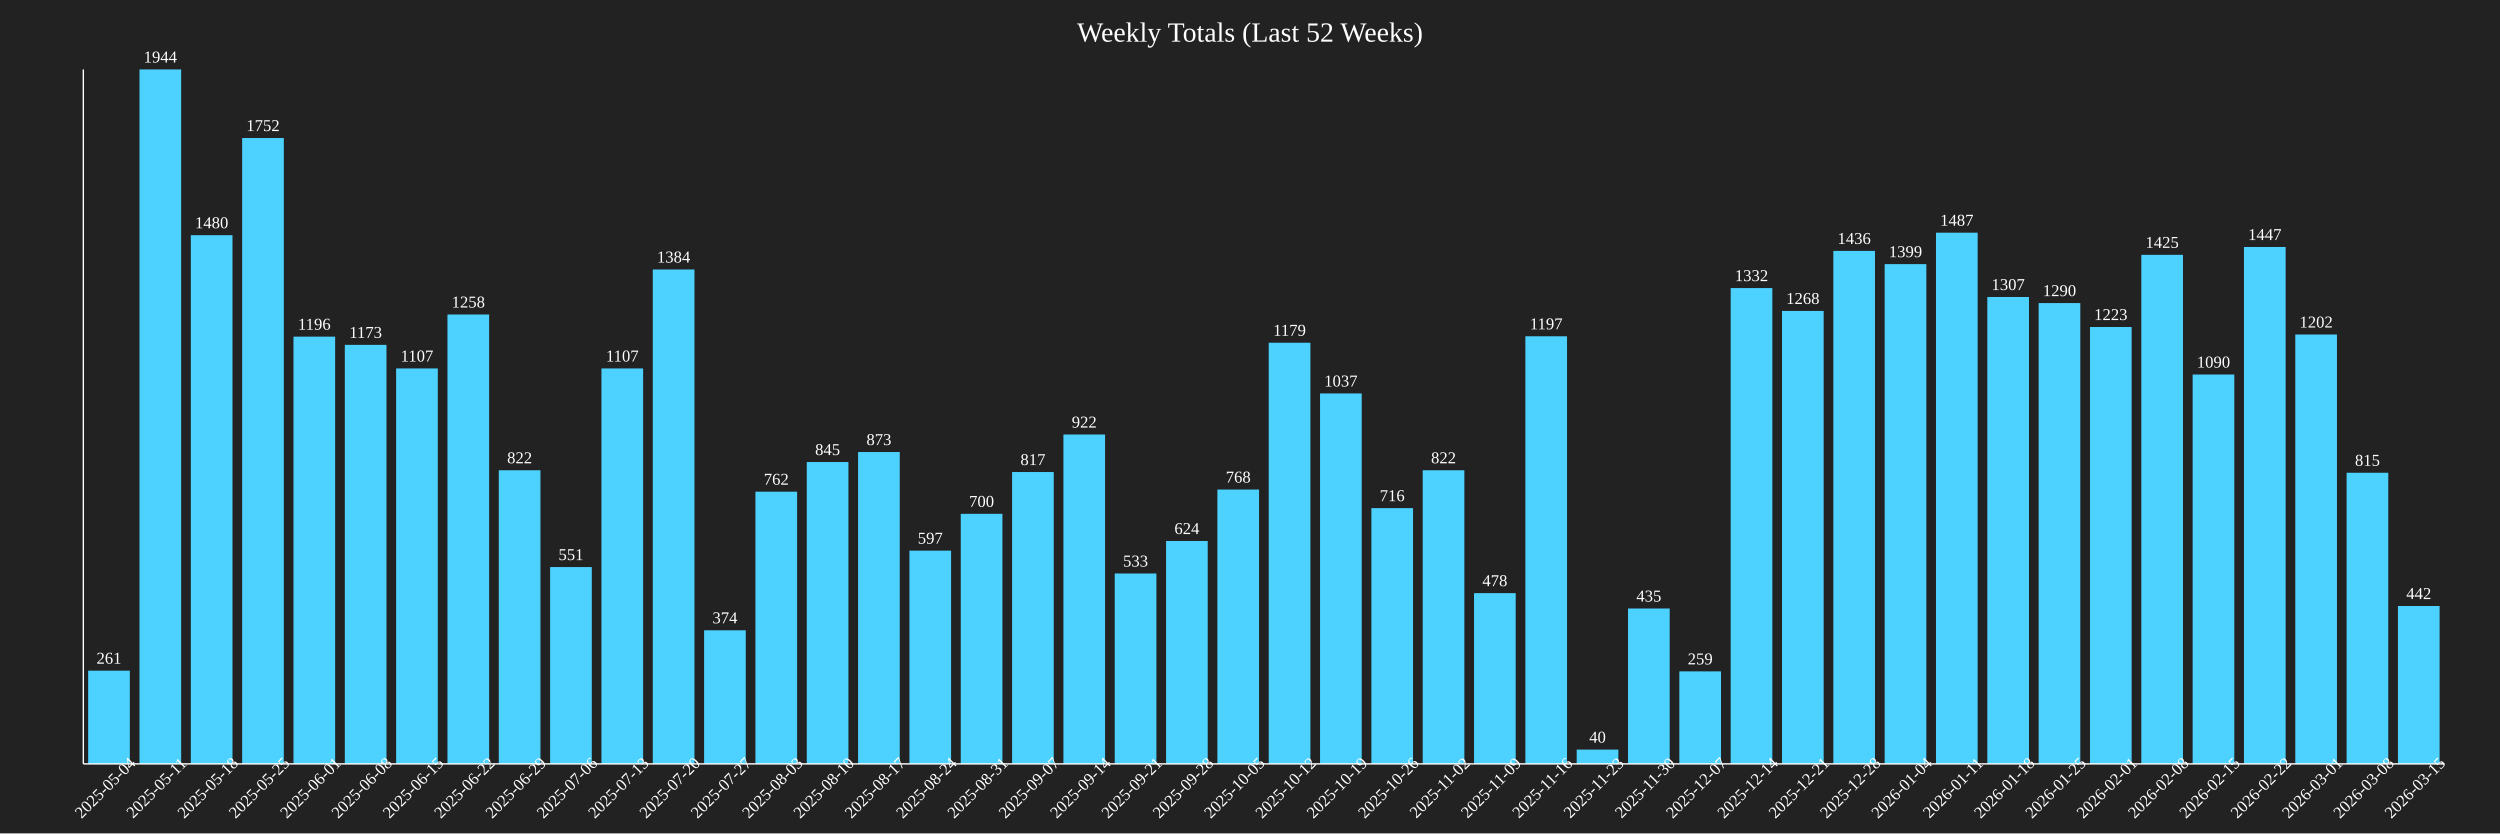
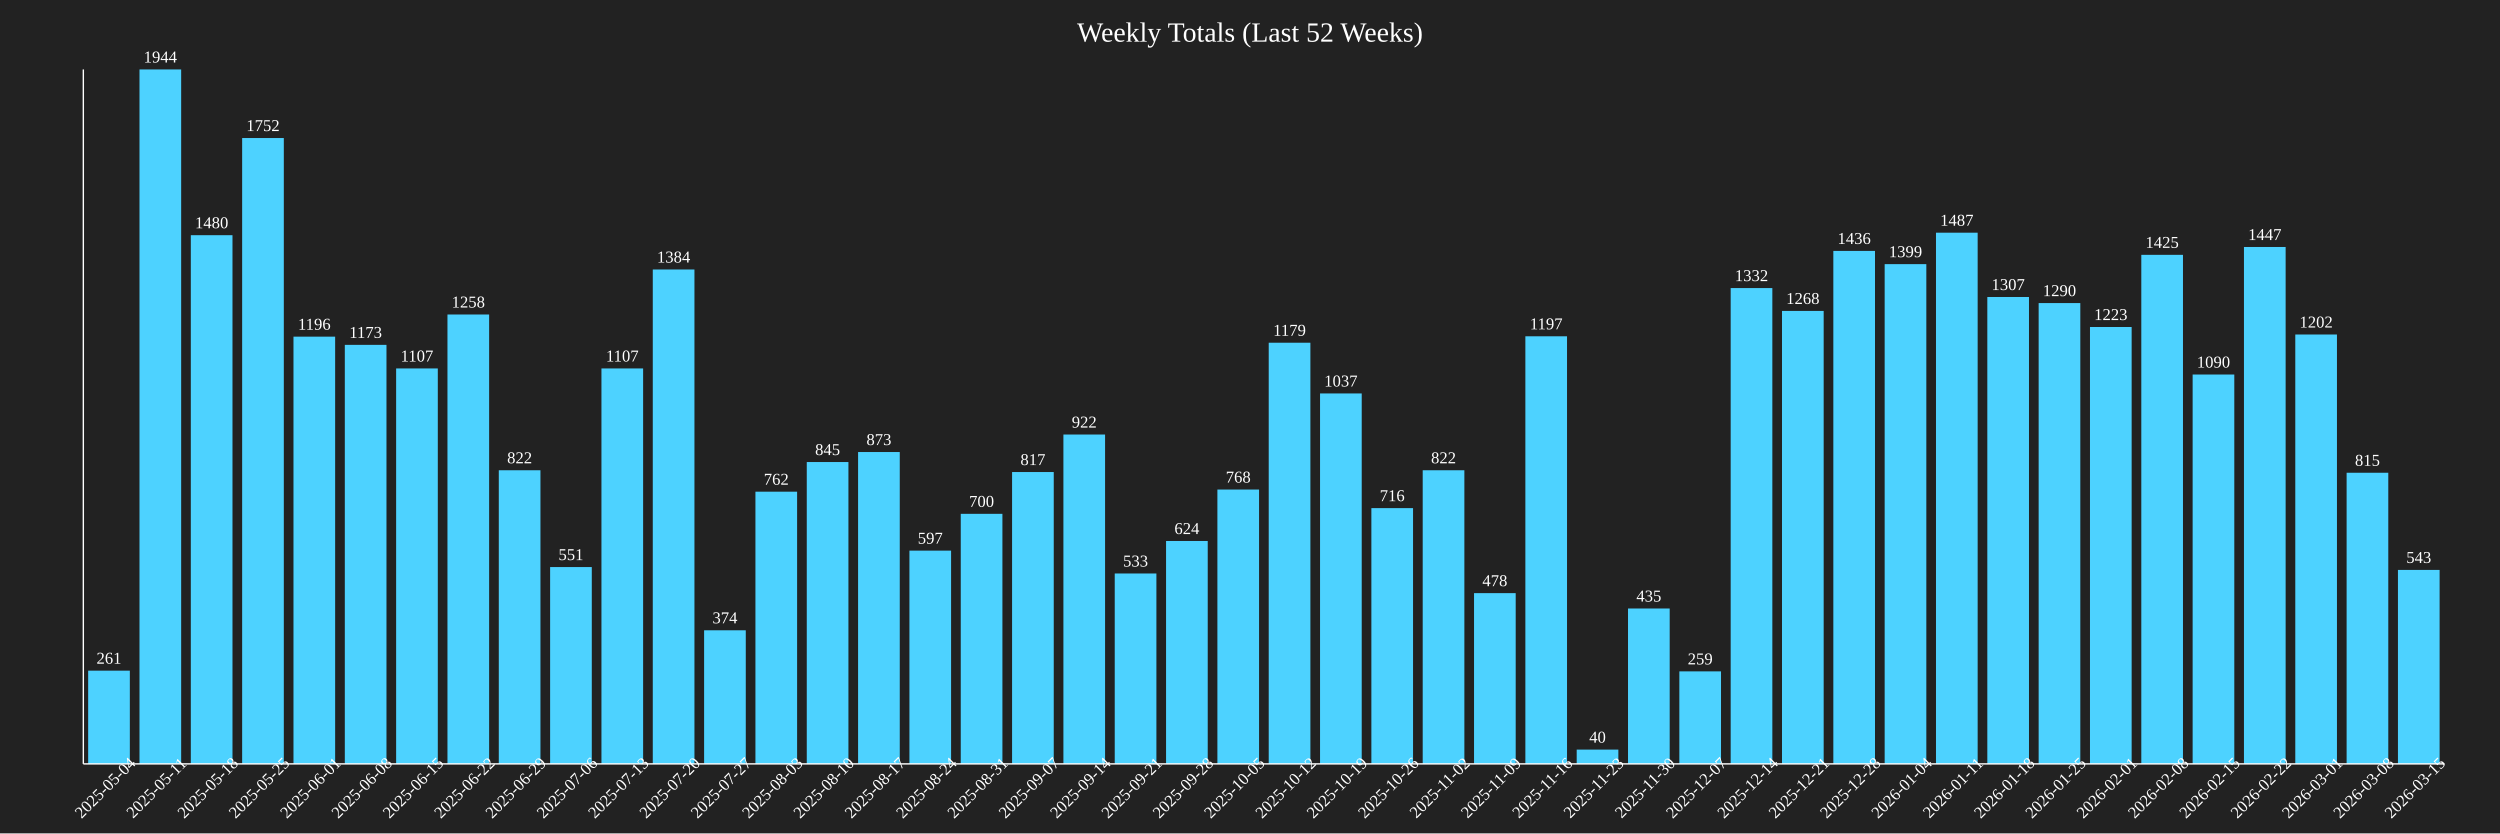
<svg xmlns="http://www.w3.org/2000/svg" baseProfile="full" height="600" version="1.1" width="1800">
  <defs />
  <rect fill="#222222" height="100%" width="100%" x="0" y="0" />
  <text fill="white" font-size="20" text-anchor="middle" x="900.0" y="30">Weekly Totals (Last 52 Weeks)</text>
  <rect fill="#4DD2FF" height="67.13" width="30" x="63.478" y="482.87" />
  <text fill="white" font-size="12" text-anchor="middle" x="78.478" y="477.87">261</text>
  <text fill="white" font-size="12" text-anchor="middle" transform="rotate(-45,78.47826,570)" x="78.478" y="570">2025-05-04</text>
  <rect fill="#4DD2FF" height="500.0" width="30" x="100.435" y="50.0" />
  <text fill="white" font-size="12" text-anchor="middle" x="115.435" y="45.0">1944</text>
  <text fill="white" font-size="12" text-anchor="middle" transform="rotate(-45,115.4348,570)" x="115.435" y="570">2025-05-11</text>
  <rect fill="#4DD2FF" height="380.658" width="30" x="137.391" y="169.342" />
  <text fill="white" font-size="12" text-anchor="middle" x="152.391" y="164.342">1480</text>
  <text fill="white" font-size="12" text-anchor="middle" transform="rotate(-45,152.3913,570)" x="152.391" y="570">2025-05-18</text>
  <rect fill="#4DD2FF" height="450.617" width="30" x="174.348" y="99.383" />
  <text fill="white" font-size="12" text-anchor="middle" x="189.348" y="94.383">1752</text>
  <text fill="white" font-size="12" text-anchor="middle" transform="rotate(-45,189.3478,570)" x="189.348" y="570">2025-05-25</text>
  <rect fill="#4DD2FF" height="307.613" width="30" x="211.304" y="242.387" />
  <text fill="white" font-size="12" text-anchor="middle" x="226.304" y="237.387">1196</text>
  <text fill="white" font-size="12" text-anchor="middle" transform="rotate(-45,226.3043,570)" x="226.304" y="570">2025-06-01</text>
  <rect fill="#4DD2FF" height="301.698" width="30" x="248.261" y="248.302" />
  <text fill="white" font-size="12" text-anchor="middle" x="263.261" y="243.302">1173</text>
  <text fill="white" font-size="12" text-anchor="middle" transform="rotate(-45,263.2609,570)" x="263.261" y="570">2025-06-08</text>
  <rect fill="#4DD2FF" height="284.722" width="30" x="285.217" y="265.278" />
  <text fill="white" font-size="12" text-anchor="middle" x="300.217" y="260.278">1107</text>
  <text fill="white" font-size="12" text-anchor="middle" transform="rotate(-45,300.2174,570)" x="300.217" y="570">2025-06-15</text>
  <rect fill="#4DD2FF" height="323.56" width="30" x="322.174" y="226.44" />
  <text fill="white" font-size="12" text-anchor="middle" x="337.174" y="221.44">1258</text>
  <text fill="white" font-size="12" text-anchor="middle" transform="rotate(-45,337.1739,570)" x="337.174" y="570">2025-06-22</text>
  <rect fill="#4DD2FF" height="211.42" width="30" x="359.13" y="338.58" />
  <text fill="white" font-size="12" text-anchor="middle" x="374.13" y="333.58">822</text>
  <text fill="white" font-size="12" text-anchor="middle" transform="rotate(-45,374.1304,570)" x="374.13" y="570">2025-06-29</text>
  <rect fill="#4DD2FF" height="141.718" width="30" x="396.087" y="408.282" />
  <text fill="white" font-size="12" text-anchor="middle" x="411.087" y="403.282">551</text>
  <text fill="white" font-size="12" text-anchor="middle" transform="rotate(-45,411.087,570)" x="411.087" y="570">2025-07-06</text>
  <rect fill="#4DD2FF" height="284.722" width="30" x="433.043" y="265.278" />
  <text fill="white" font-size="12" text-anchor="middle" x="448.043" y="260.278">1107</text>
  <text fill="white" font-size="12" text-anchor="middle" transform="rotate(-45,448.0435,570)" x="448.043" y="570">2025-07-13</text>
  <rect fill="#4DD2FF" height="355.967" width="30" x="470.0" y="194.033" />
  <text fill="white" font-size="12" text-anchor="middle" x="485.0" y="189.033">1384</text>
  <text fill="white" font-size="12" text-anchor="middle" transform="rotate(-45,485.0,570)" x="485.0" y="570">2025-07-20</text>
  <rect fill="#4DD2FF" height="96.193" width="30" x="506.957" y="453.807" />
  <text fill="white" font-size="12" text-anchor="middle" x="521.957" y="448.807">374</text>
  <text fill="white" font-size="12" text-anchor="middle" transform="rotate(-45,521.9565,570)" x="521.957" y="570">2025-07-27</text>
  <rect fill="#4DD2FF" height="195.988" width="30" x="543.913" y="354.012" />
  <text fill="white" font-size="12" text-anchor="middle" x="558.913" y="349.012">762</text>
  <text fill="white" font-size="12" text-anchor="middle" transform="rotate(-45,558.913,570)" x="558.913" y="570">2025-08-03</text>
  <rect fill="#4DD2FF" height="217.335" width="30" x="580.87" y="332.665" />
  <text fill="white" font-size="12" text-anchor="middle" x="595.87" y="327.665">845</text>
  <text fill="white" font-size="12" text-anchor="middle" transform="rotate(-45,595.8696,570)" x="595.87" y="570">2025-08-10</text>
  <rect fill="#4DD2FF" height="224.537" width="30" x="617.826" y="325.463" />
  <text fill="white" font-size="12" text-anchor="middle" x="632.826" y="320.463">873</text>
  <text fill="white" font-size="12" text-anchor="middle" transform="rotate(-45,632.8261,570)" x="632.826" y="570">2025-08-17</text>
  <rect fill="#4DD2FF" height="153.549" width="30" x="654.783" y="396.451" />
  <text fill="white" font-size="12" text-anchor="middle" x="669.783" y="391.451">597</text>
  <text fill="white" font-size="12" text-anchor="middle" transform="rotate(-45,669.7826,570)" x="669.783" y="570">2025-08-24</text>
  <rect fill="#4DD2FF" height="180.041" width="30" x="691.739" y="369.959" />
  <text fill="white" font-size="12" text-anchor="middle" x="706.739" y="364.959">700</text>
  <text fill="white" font-size="12" text-anchor="middle" transform="rotate(-45,706.7391,570)" x="706.739" y="570">2025-08-31</text>
  <rect fill="#4DD2FF" height="210.134" width="30" x="728.696" y="339.866" />
  <text fill="white" font-size="12" text-anchor="middle" x="743.696" y="334.866">817</text>
  <text fill="white" font-size="12" text-anchor="middle" transform="rotate(-45,743.6957,570)" x="743.696" y="570">2025-09-07</text>
  <rect fill="#4DD2FF" height="237.14" width="30" x="765.652" y="312.86" />
  <text fill="white" font-size="12" text-anchor="middle" x="780.652" y="307.86">922</text>
  <text fill="white" font-size="12" text-anchor="middle" transform="rotate(-45,780.6522,570)" x="780.652" y="570">2025-09-14</text>
  <rect fill="#4DD2FF" height="137.088" width="30" x="802.609" y="412.912" />
  <text fill="white" font-size="12" text-anchor="middle" x="817.609" y="407.912">533</text>
  <text fill="white" font-size="12" text-anchor="middle" transform="rotate(-45,817.6087,570)" x="817.609" y="570">2025-09-21</text>
  <rect fill="#4DD2FF" height="160.494" width="30" x="839.565" y="389.506" />
  <text fill="white" font-size="12" text-anchor="middle" x="854.565" y="384.506">624</text>
  <text fill="white" font-size="12" text-anchor="middle" transform="rotate(-45,854.5652,570)" x="854.565" y="570">2025-09-28</text>
  <rect fill="#4DD2FF" height="197.531" width="30" x="876.522" y="352.469" />
  <text fill="white" font-size="12" text-anchor="middle" x="891.522" y="347.469">768</text>
  <text fill="white" font-size="12" text-anchor="middle" transform="rotate(-45,891.5217,570)" x="891.522" y="570">2025-10-05</text>
  <rect fill="#4DD2FF" height="303.241" width="30" x="913.478" y="246.759" />
  <text fill="white" font-size="12" text-anchor="middle" x="928.478" y="241.759">1179</text>
  <text fill="white" font-size="12" text-anchor="middle" transform="rotate(-45,928.4783,570)" x="928.478" y="570">2025-10-12</text>
  <rect fill="#4DD2FF" height="266.718" width="30" x="950.435" y="283.282" />
  <text fill="white" font-size="12" text-anchor="middle" x="965.435" y="278.282">1037</text>
  <text fill="white" font-size="12" text-anchor="middle" transform="rotate(-45,965.4348,570)" x="965.435" y="570">2025-10-19</text>
  <rect fill="#4DD2FF" height="184.156" width="30" x="987.391" y="365.844" />
  <text fill="white" font-size="12" text-anchor="middle" x="1002.391" y="360.844">716</text>
  <text fill="white" font-size="12" text-anchor="middle" transform="rotate(-45,1002.391,570)" x="1002.391" y="570">2025-10-26</text>
  <rect fill="#4DD2FF" height="211.42" width="30" x="1024.348" y="338.58" />
  <text fill="white" font-size="12" text-anchor="middle" x="1039.348" y="333.58">822</text>
  <text fill="white" font-size="12" text-anchor="middle" transform="rotate(-45,1039.348,570)" x="1039.348" y="570">2025-11-02</text>
  <rect fill="#4DD2FF" height="122.942" width="30" x="1061.304" y="427.058" />
  <text fill="white" font-size="12" text-anchor="middle" x="1076.304" y="422.058">478</text>
  <text fill="white" font-size="12" text-anchor="middle" transform="rotate(-45,1076.304,570)" x="1076.304" y="570">2025-11-09</text>
  <rect fill="#4DD2FF" height="307.87" width="30" x="1098.261" y="242.13" />
  <text fill="white" font-size="12" text-anchor="middle" x="1113.261" y="237.13">1197</text>
  <text fill="white" font-size="12" text-anchor="middle" transform="rotate(-45,1113.261,570)" x="1113.261" y="570">2025-11-16</text>
  <rect fill="#4DD2FF" height="10.288" width="30" x="1135.217" y="539.712" />
  <text fill="white" font-size="12" text-anchor="middle" x="1150.217" y="534.712">40</text>
  <text fill="white" font-size="12" text-anchor="middle" transform="rotate(-45,1150.217,570)" x="1150.217" y="570">2025-11-23</text>
  <rect fill="#4DD2FF" height="111.883" width="30" x="1172.174" y="438.117" />
  <text fill="white" font-size="12" text-anchor="middle" x="1187.174" y="433.117">435</text>
  <text fill="white" font-size="12" text-anchor="middle" transform="rotate(-45,1187.174,570)" x="1187.174" y="570">2025-11-30</text>
  <rect fill="#4DD2FF" height="66.615" width="30" x="1209.13" y="483.385" />
  <text fill="white" font-size="12" text-anchor="middle" x="1224.13" y="478.385">259</text>
  <text fill="white" font-size="12" text-anchor="middle" transform="rotate(-45,1224.13,570)" x="1224.13" y="570">2025-12-07</text>
  <rect fill="#4DD2FF" height="342.593" width="30" x="1246.087" y="207.407" />
  <text fill="white" font-size="12" text-anchor="middle" x="1261.087" y="202.407">1332</text>
  <text fill="white" font-size="12" text-anchor="middle" transform="rotate(-45,1261.087,570)" x="1261.087" y="570">2025-12-14</text>
  <rect fill="#4DD2FF" height="326.132" width="30" x="1283.043" y="223.868" />
  <text fill="white" font-size="12" text-anchor="middle" x="1298.043" y="218.868">1268</text>
  <text fill="white" font-size="12" text-anchor="middle" transform="rotate(-45,1298.043,570)" x="1298.043" y="570">2025-12-21</text>
  <rect fill="#4DD2FF" height="369.342" width="30" x="1320" y="180.658" />
  <text fill="white" font-size="12" text-anchor="middle" x="1335" y="175.658">1436</text>
  <text fill="white" font-size="12" text-anchor="middle" transform="rotate(-45,1335,570)" x="1335" y="570">2025-12-28</text>
  <rect fill="#4DD2FF" height="359.825" width="30" x="1356.957" y="190.175" />
  <text fill="white" font-size="12" text-anchor="middle" x="1371.957" y="185.175">1399</text>
  <text fill="white" font-size="12" text-anchor="middle" transform="rotate(-45,1371.957,570)" x="1371.957" y="570">2026-01-04</text>
  <rect fill="#4DD2FF" height="382.459" width="30" x="1393.913" y="167.541" />
  <text fill="white" font-size="12" text-anchor="middle" x="1408.913" y="162.541">1487</text>
  <text fill="white" font-size="12" text-anchor="middle" transform="rotate(-45,1408.913,570)" x="1408.913" y="570">2026-01-11</text>
  <rect fill="#4DD2FF" height="336.163" width="30" x="1430.87" y="213.837" />
  <text fill="white" font-size="12" text-anchor="middle" x="1445.87" y="208.837">1307</text>
  <text fill="white" font-size="12" text-anchor="middle" transform="rotate(-45,1445.87,570)" x="1445.87" y="570">2026-01-18</text>
  <rect fill="#4DD2FF" height="331.79" width="30" x="1467.826" y="218.21" />
  <text fill="white" font-size="12" text-anchor="middle" x="1482.826" y="213.21">1290</text>
  <text fill="white" font-size="12" text-anchor="middle" transform="rotate(-45,1482.826,570)" x="1482.826" y="570">2026-01-25</text>
  <rect fill="#4DD2FF" height="314.558" width="30" x="1504.783" y="235.442" />
  <text fill="white" font-size="12" text-anchor="middle" x="1519.783" y="230.442">1223</text>
  <text fill="white" font-size="12" text-anchor="middle" transform="rotate(-45,1519.783,570)" x="1519.783" y="570">2026-02-01</text>
  <rect fill="#4DD2FF" height="366.512" width="30" x="1541.739" y="183.488" />
  <text fill="white" font-size="12" text-anchor="middle" x="1556.739" y="178.488">1425</text>
  <text fill="white" font-size="12" text-anchor="middle" transform="rotate(-45,1556.739,570)" x="1556.739" y="570">2026-02-08</text>
  <rect fill="#4DD2FF" height="280.35" width="30" x="1578.696" y="269.65" />
  <text fill="white" font-size="12" text-anchor="middle" x="1593.696" y="264.65">1090</text>
  <text fill="white" font-size="12" text-anchor="middle" transform="rotate(-45,1593.696,570)" x="1593.696" y="570">2026-02-15</text>
  <rect fill="#4DD2FF" height="372.171" width="30" x="1615.652" y="177.829" />
  <text fill="white" font-size="12" text-anchor="middle" x="1630.652" y="172.829">1447</text>
  <text fill="white" font-size="12" text-anchor="middle" transform="rotate(-45,1630.652,570)" x="1630.652" y="570">2026-02-22</text>
  <rect fill="#4DD2FF" height="309.156" width="30" x="1652.609" y="240.844" />
  <text fill="white" font-size="12" text-anchor="middle" x="1667.609" y="235.844">1202</text>
  <text fill="white" font-size="12" text-anchor="middle" transform="rotate(-45,1667.609,570)" x="1667.609" y="570">2026-03-01</text>
  <rect fill="#4DD2FF" height="209.619" width="30" x="1689.565" y="340.381" />
  <text fill="white" font-size="12" text-anchor="middle" x="1704.565" y="335.381">815</text>
  <text fill="white" font-size="12" text-anchor="middle" transform="rotate(-45,1704.565,570)" x="1704.565" y="570">2026-03-08</text>
-   <rect fill="#4DD2FF" height="113.683" width="30" x="1726.522" y="436.317" />
-   <text fill="white" font-size="12" text-anchor="middle" x="1741.522" y="431.317">442</text>
+   <rect fill="#4DD2FF" height="139.66" width="30" x="1726.522" y="410.34" />
+   <text fill="white" font-size="12" text-anchor="middle" x="1741.522" y="405.34">543</text>
  <text fill="white" font-size="12" text-anchor="middle" transform="rotate(-45,1741.522,570)" x="1741.522" y="570">2026-03-15</text>
  <line stroke="white" x1="60" x2="60" y1="50" y2="550" />
  <line stroke="white" x1="60" x2="1760" y1="550" y2="550" />
</svg>
